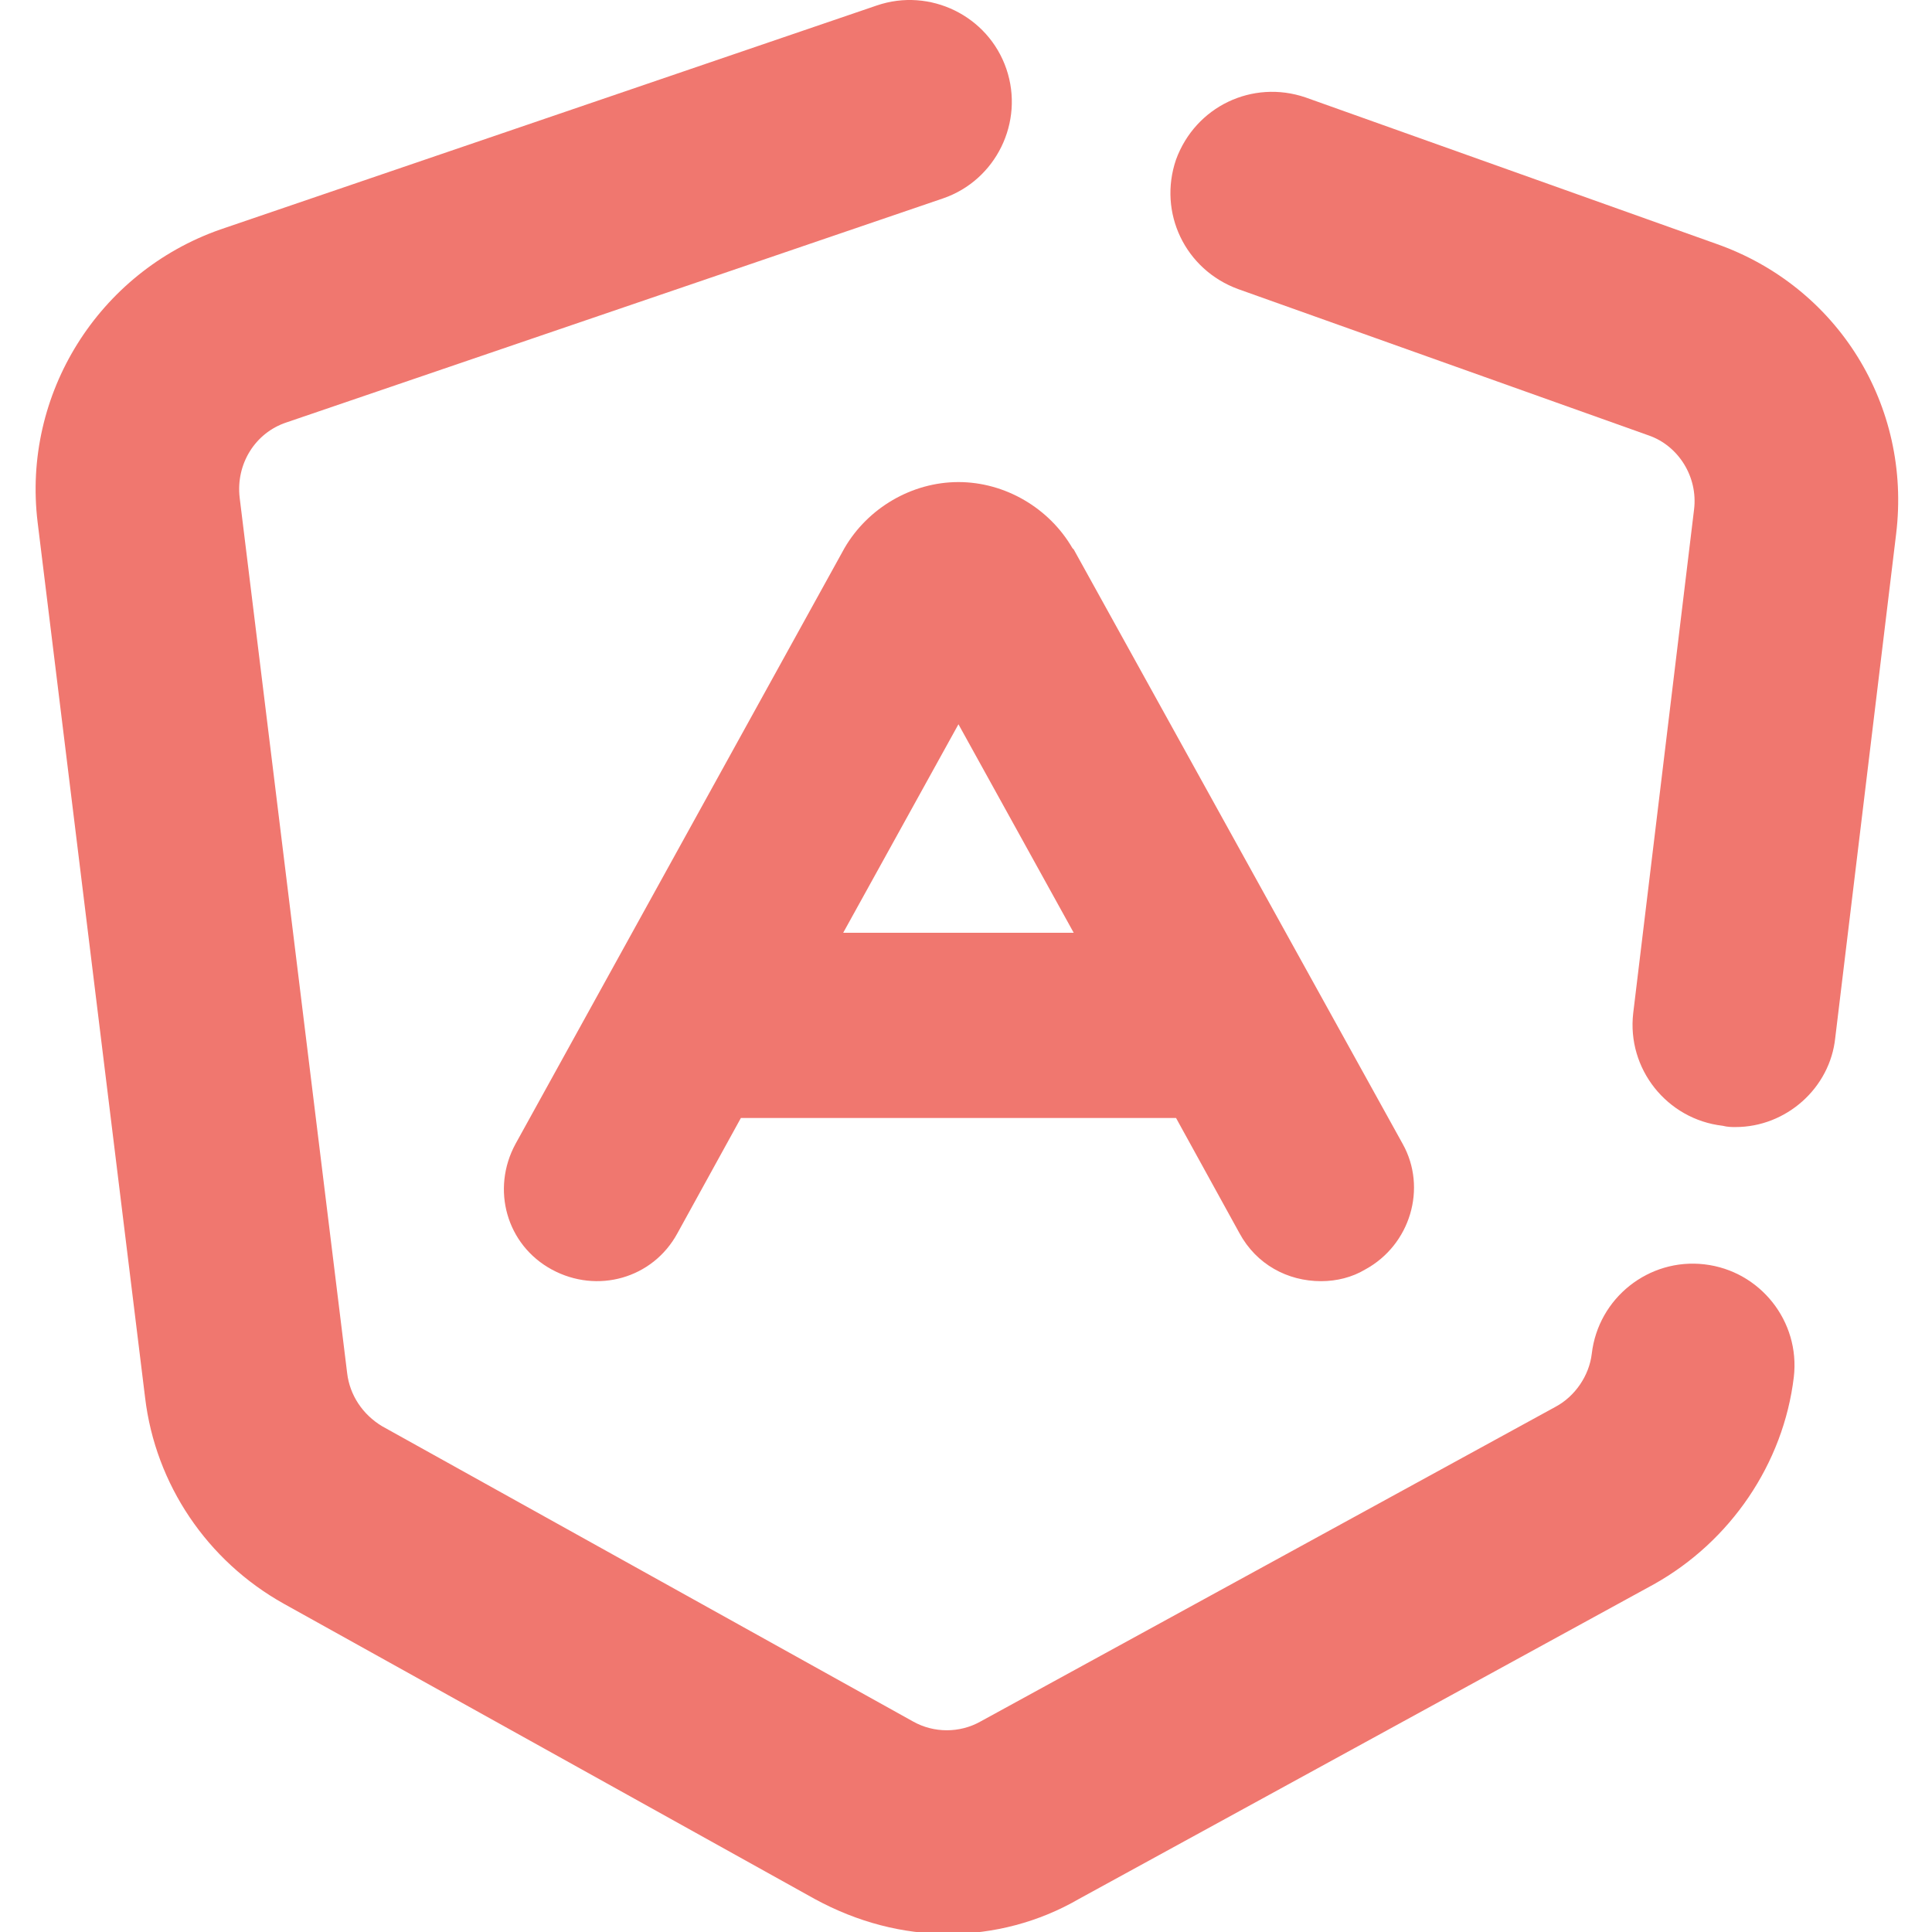
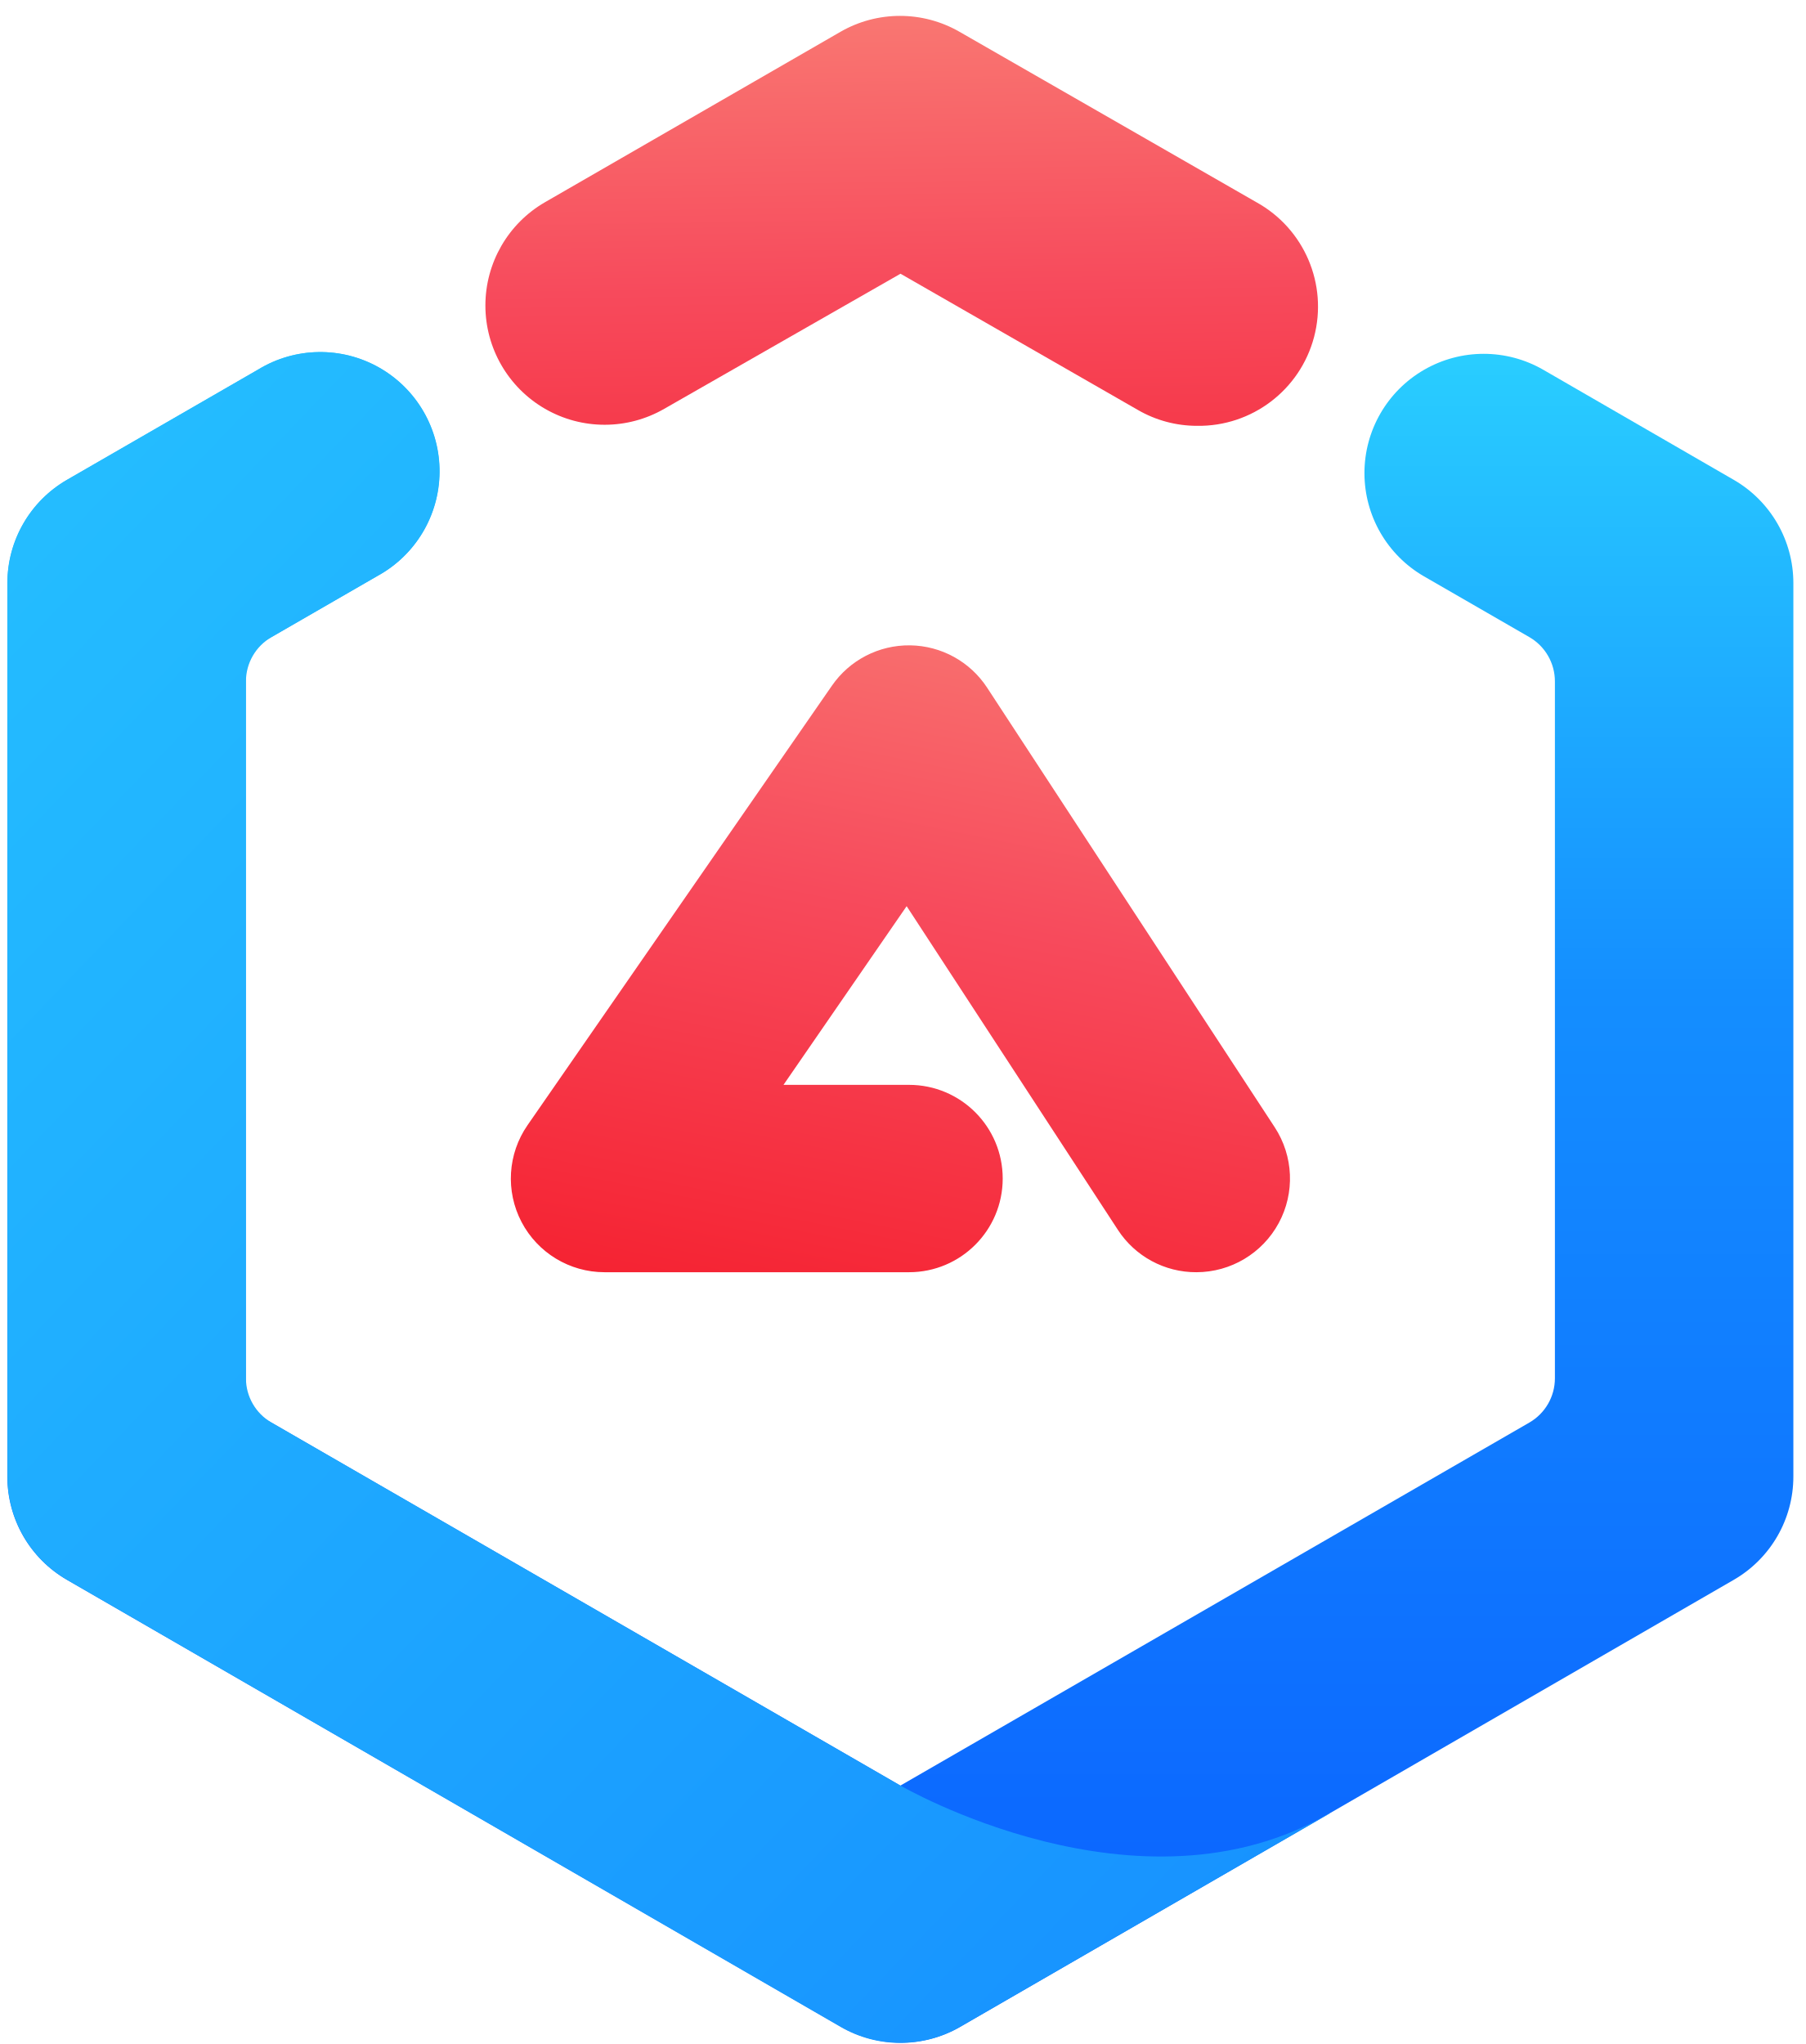
- <svg xmlns="http://www.w3.org/2000/svg" version="1.1" x="0px" y="0px" width="222px" height="222px" viewBox="-4.092 0 222 222" enable-background="new -4.092 0 222 222" xml:space="preserve">
+ <svg xmlns="http://www.w3.org/2000/svg" width="106px" height="120px" viewBox="0 0 106 120" version="1.1">
  <defs>
- </defs>
-   <path fill="#F0776F" d="M195.333,129.506c-0.446,0-0.893,0-1.488-0.148c-6.399-0.744-11.013-6.548-10.269-12.947l6.994-57.891  c0.447-3.721-1.785-7.293-5.208-8.483l-47.176-16.816c-6.103-2.232-9.228-8.78-7.144-14.882c2.232-6.102,8.78-9.227,14.882-7.144  l47.176,16.816c13.989,4.911,22.472,18.603,20.687,33.336l-6.995,57.891C206.197,125.042,201.137,129.506,195.333,129.506z" />
-   <path fill="#F0776F" d="M104.851,222.222c-5.209,0-10.417-1.34-15.329-4.019l-61.016-33.931  c-8.781-4.911-14.733-13.691-15.924-23.663L0.23,60.007c-1.786-14.733,6.995-28.723,20.983-33.634L96.665,0.627  c6.102-2.083,12.799,1.19,14.882,7.292c2.084,6.103-1.19,12.799-7.292,14.883L28.803,48.547c-3.572,1.191-5.804,4.763-5.357,8.632  l12.352,100.603c0.298,2.53,1.786,4.762,4.018,6.102l61.016,33.931c2.381,1.34,5.358,1.34,7.739,0l66.076-36.163  c2.232-1.19,3.87-3.571,4.167-6.102c0.744-6.399,6.549-11.013,12.948-10.269c6.398,0.744,11.012,6.548,10.269,12.947  c-1.191,9.971-7.293,18.9-16.073,23.812l-66.076,36.163C115.268,220.882,110.059,222.222,104.851,222.222z" />
-   <path fill="#F0776F" d="M157.086,131.441l-37.8-68.309l-0.149-0.149c-2.679-4.613-7.738-7.59-13.096-7.59s-10.417,2.977-13.096,7.59  l-37.8,68.458c-2.828,5.208-1.042,11.607,4.167,14.436c5.208,2.827,11.608,1.041,14.436-4.167l7.292-13.245h50.004l7.292,13.245  c1.935,3.571,5.506,5.506,9.376,5.506c1.785,0,3.571-0.446,5.06-1.339C157.979,143.049,159.914,136.501,157.086,131.441z   M92.796,107.183l13.245-23.96l13.245,23.96H92.796z" />
+     <linearGradient x1="68.128%" y1="-35.691%" x2="30.44%" y2="114.943%" id="linearGradient-1">
+       <stop stop-color="#FA8E7D" offset="0%" />
+       <stop stop-color="#F74A5C" offset="51.264%" />
+       <stop stop-color="#F51D2C" offset="100%" />
+     </linearGradient>
+     <linearGradient x1="68.128%" y1="-35.691%" x2="74.536%" y2="162.512%" id="linearGradient-2">
+       <stop stop-color="#FA8E7D" offset="0%" />
+       <stop stop-color="#F74A5C" offset="51.264%" />
+       <stop stop-color="#F51D2C" offset="100%" />
+     </linearGradient>
+     <linearGradient x1="69.644%" y1="0%" x2="69.644%" y2="100%" id="linearGradient-3">
+       <stop stop-color="#29CDFF" offset="0%" />
+       <stop stop-color="#148EFF" offset="37.86%" />
+       <stop stop-color="#0A60FF" offset="100%" />
+     </linearGradient>
+     <linearGradient x1="-19.819%" y1="-36.793%" x2="138.579%" y2="157.638%" id="linearGradient-4">
+       <stop stop-color="#29CDFF" offset="0%" />
+       <stop stop-color="#0F78FF" offset="100%" />
+     </linearGradient>
+   </defs>
+   <g stroke="none" stroke-width="1" fill="none" fill-rule="evenodd">
+     <g id="Angular" transform="translate(-11, -4)">
+       <g id="Group-9" transform="translate(11, 4)">
+         <path d="M65.63,72.2 L53.23,53.2 L46,63.69 L53.37,63.69 C56.408,63.69 58.87,66.152 58.87,69.19 C58.87,72.228 56.408,74.69 53.37,74.69 L35.49,74.69 C33.445,74.689 31.569,73.553 30.62,71.742 C29.671,69.93 29.806,67.742 30.97,66.06 L48.84,40.26 C49.879,38.753 51.601,37.863 53.432,37.887 C55.263,37.911 56.961,38.846 57.96,40.38 L74.84,66.18 C75.945,67.87 76.035,70.029 75.075,71.805 C74.115,73.581 72.259,74.689 70.24,74.69 C68.38,74.698 66.643,73.76 65.63,72.2 Z" id="Path" fill="url(#linearGradient-1)" />
+         <path d="M70.28,25 C69.062,25 67.865,24.68 66.81,24.07 L52.87,16.07 L39,24 C36.833,25.25 34.164,25.25 31.998,23.999 C29.831,22.747 28.497,20.435 28.498,17.934 C28.498,15.432 29.833,13.12 32,11.87 L49.34,1.87 C51.506,0.62 54.174,0.62 56.34,1.87 L73.76,11.87 C76.574,13.421 77.971,16.688 77.148,19.794 C76.325,22.9 73.493,25.047 70.28,25 Z" id="Path" fill="url(#linearGradient-2)" />
+         <path d="M52.86,119.92 C51.631,119.919 50.424,119.595 49.36,118.98 L3.93,92.75 C1.765,91.5 0.431,89.19 0.43,86.69 L0.43,34.23 C0.431,31.73 1.765,29.42 3.93,28.17 L15.16,21.69 C17.329,20.369 20.043,20.327 22.253,21.579 C24.462,22.832 25.82,25.182 25.8,27.722 C25.781,30.261 24.388,32.591 22.16,33.81 L14.43,38.27 L14.43,82.65 L52.86,104.83 L89.79,83.516 C90.718,82.98 91.29,81.99 91.29,80.918 L91.29,40.003 C91.29,38.931 90.718,37.94 89.789,37.404 L83.61,33.84 C81.443,32.59 80.108,30.278 80.108,27.776 C80.107,25.275 81.441,22.963 83.608,21.711 C85.774,20.46 88.443,20.46 90.61,21.71 L101.79,28.17 C103.955,29.42 105.289,31.73 105.29,34.23 L105.29,86.69 C105.289,89.19 103.955,91.5 101.79,92.75 L56.36,119 C55.295,119.611 54.087,119.928 52.86,119.92 Z" id="Path" fill="url(#linearGradient-3)" fill-rule="nonzero" />
+         <path d="M78.06,106.45 C66.89,113 52.87,104.83 52.87,104.83 L15.94,83.516 C15.012,82.98 14.44,81.99 14.44,80.918 L14.44,40.003 C14.44,38.931 15.012,37.94 15.941,37.404 L22.17,33.81 C24.398,32.591 25.791,30.261 25.81,27.722 C25.83,25.182 24.472,22.832 22.263,21.579 C20.053,20.327 17.339,20.369 15.17,21.69 L3.94,28.17 C1.775,29.42 0.441,31.73 0.44,34.23 L0.44,86.69 C0.441,89.19 1.775,91.5 3.94,92.75 L49.36,119 C51.526,120.25 54.194,120.25 56.36,119 L78.06,106.47 L78.06,106.45 Z" id="Path" fill="url(#linearGradient-4)" fill-rule="nonzero" />
+       </g>
+     </g>
+   </g>
</svg>
